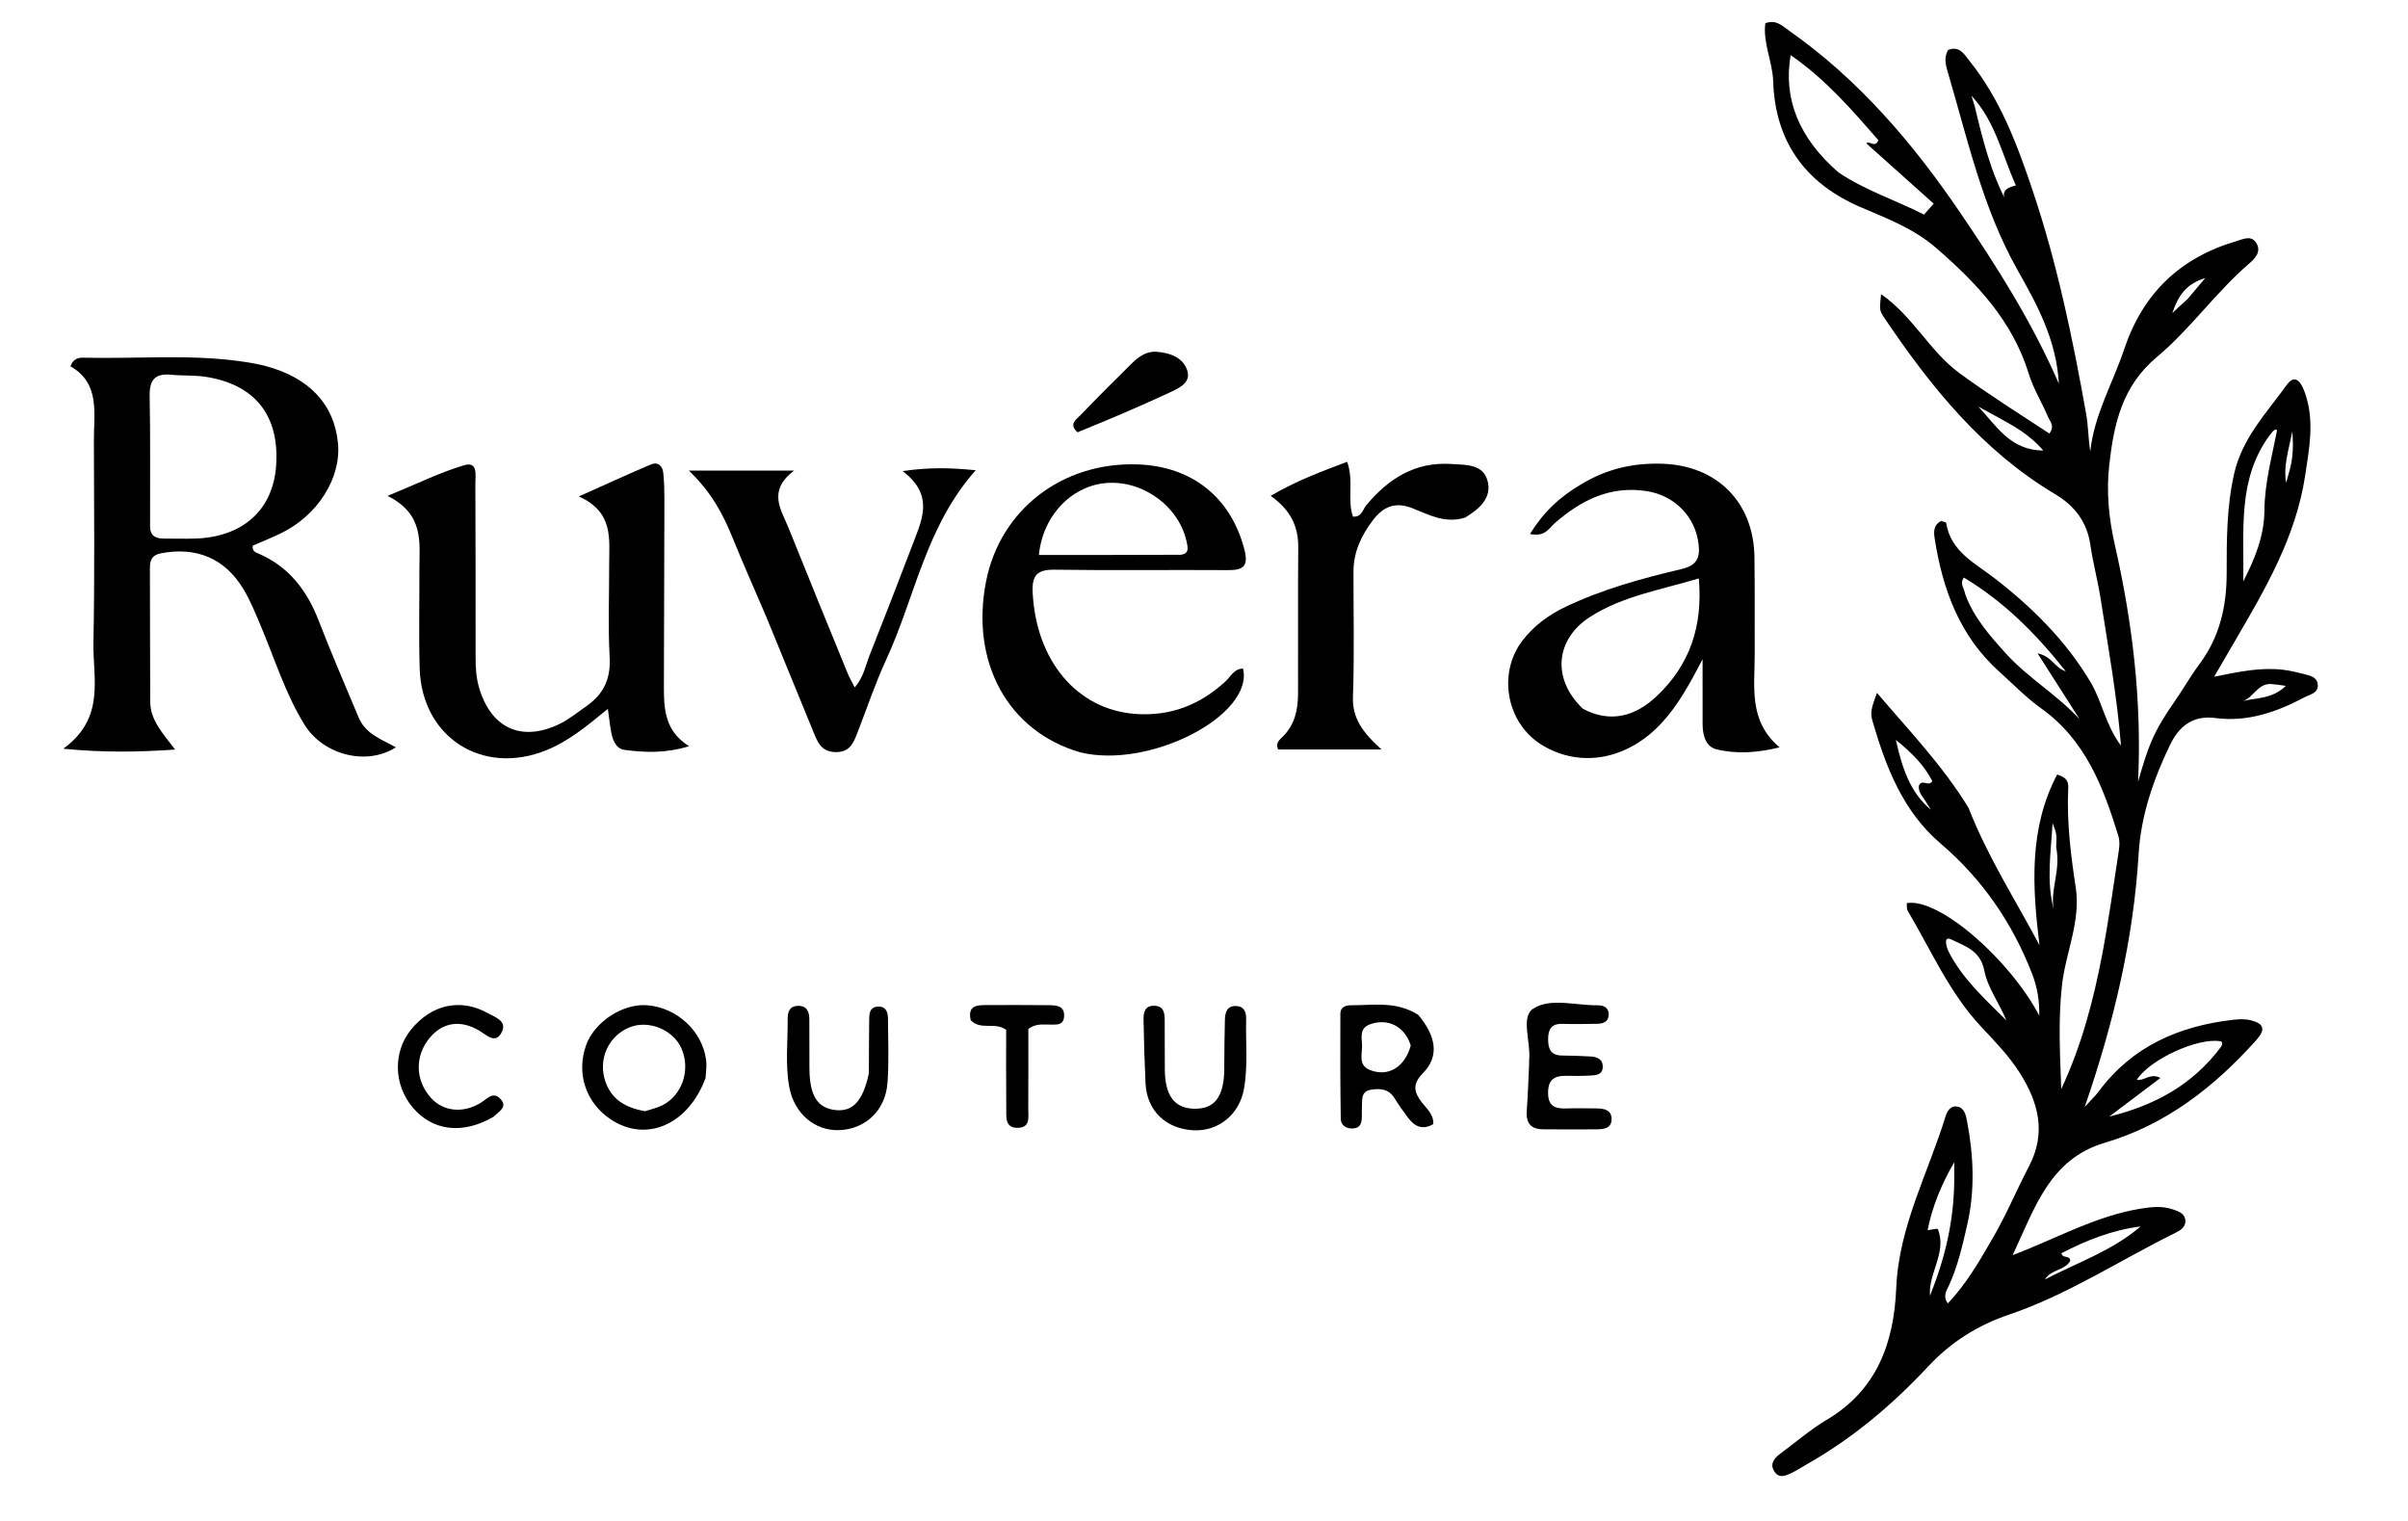
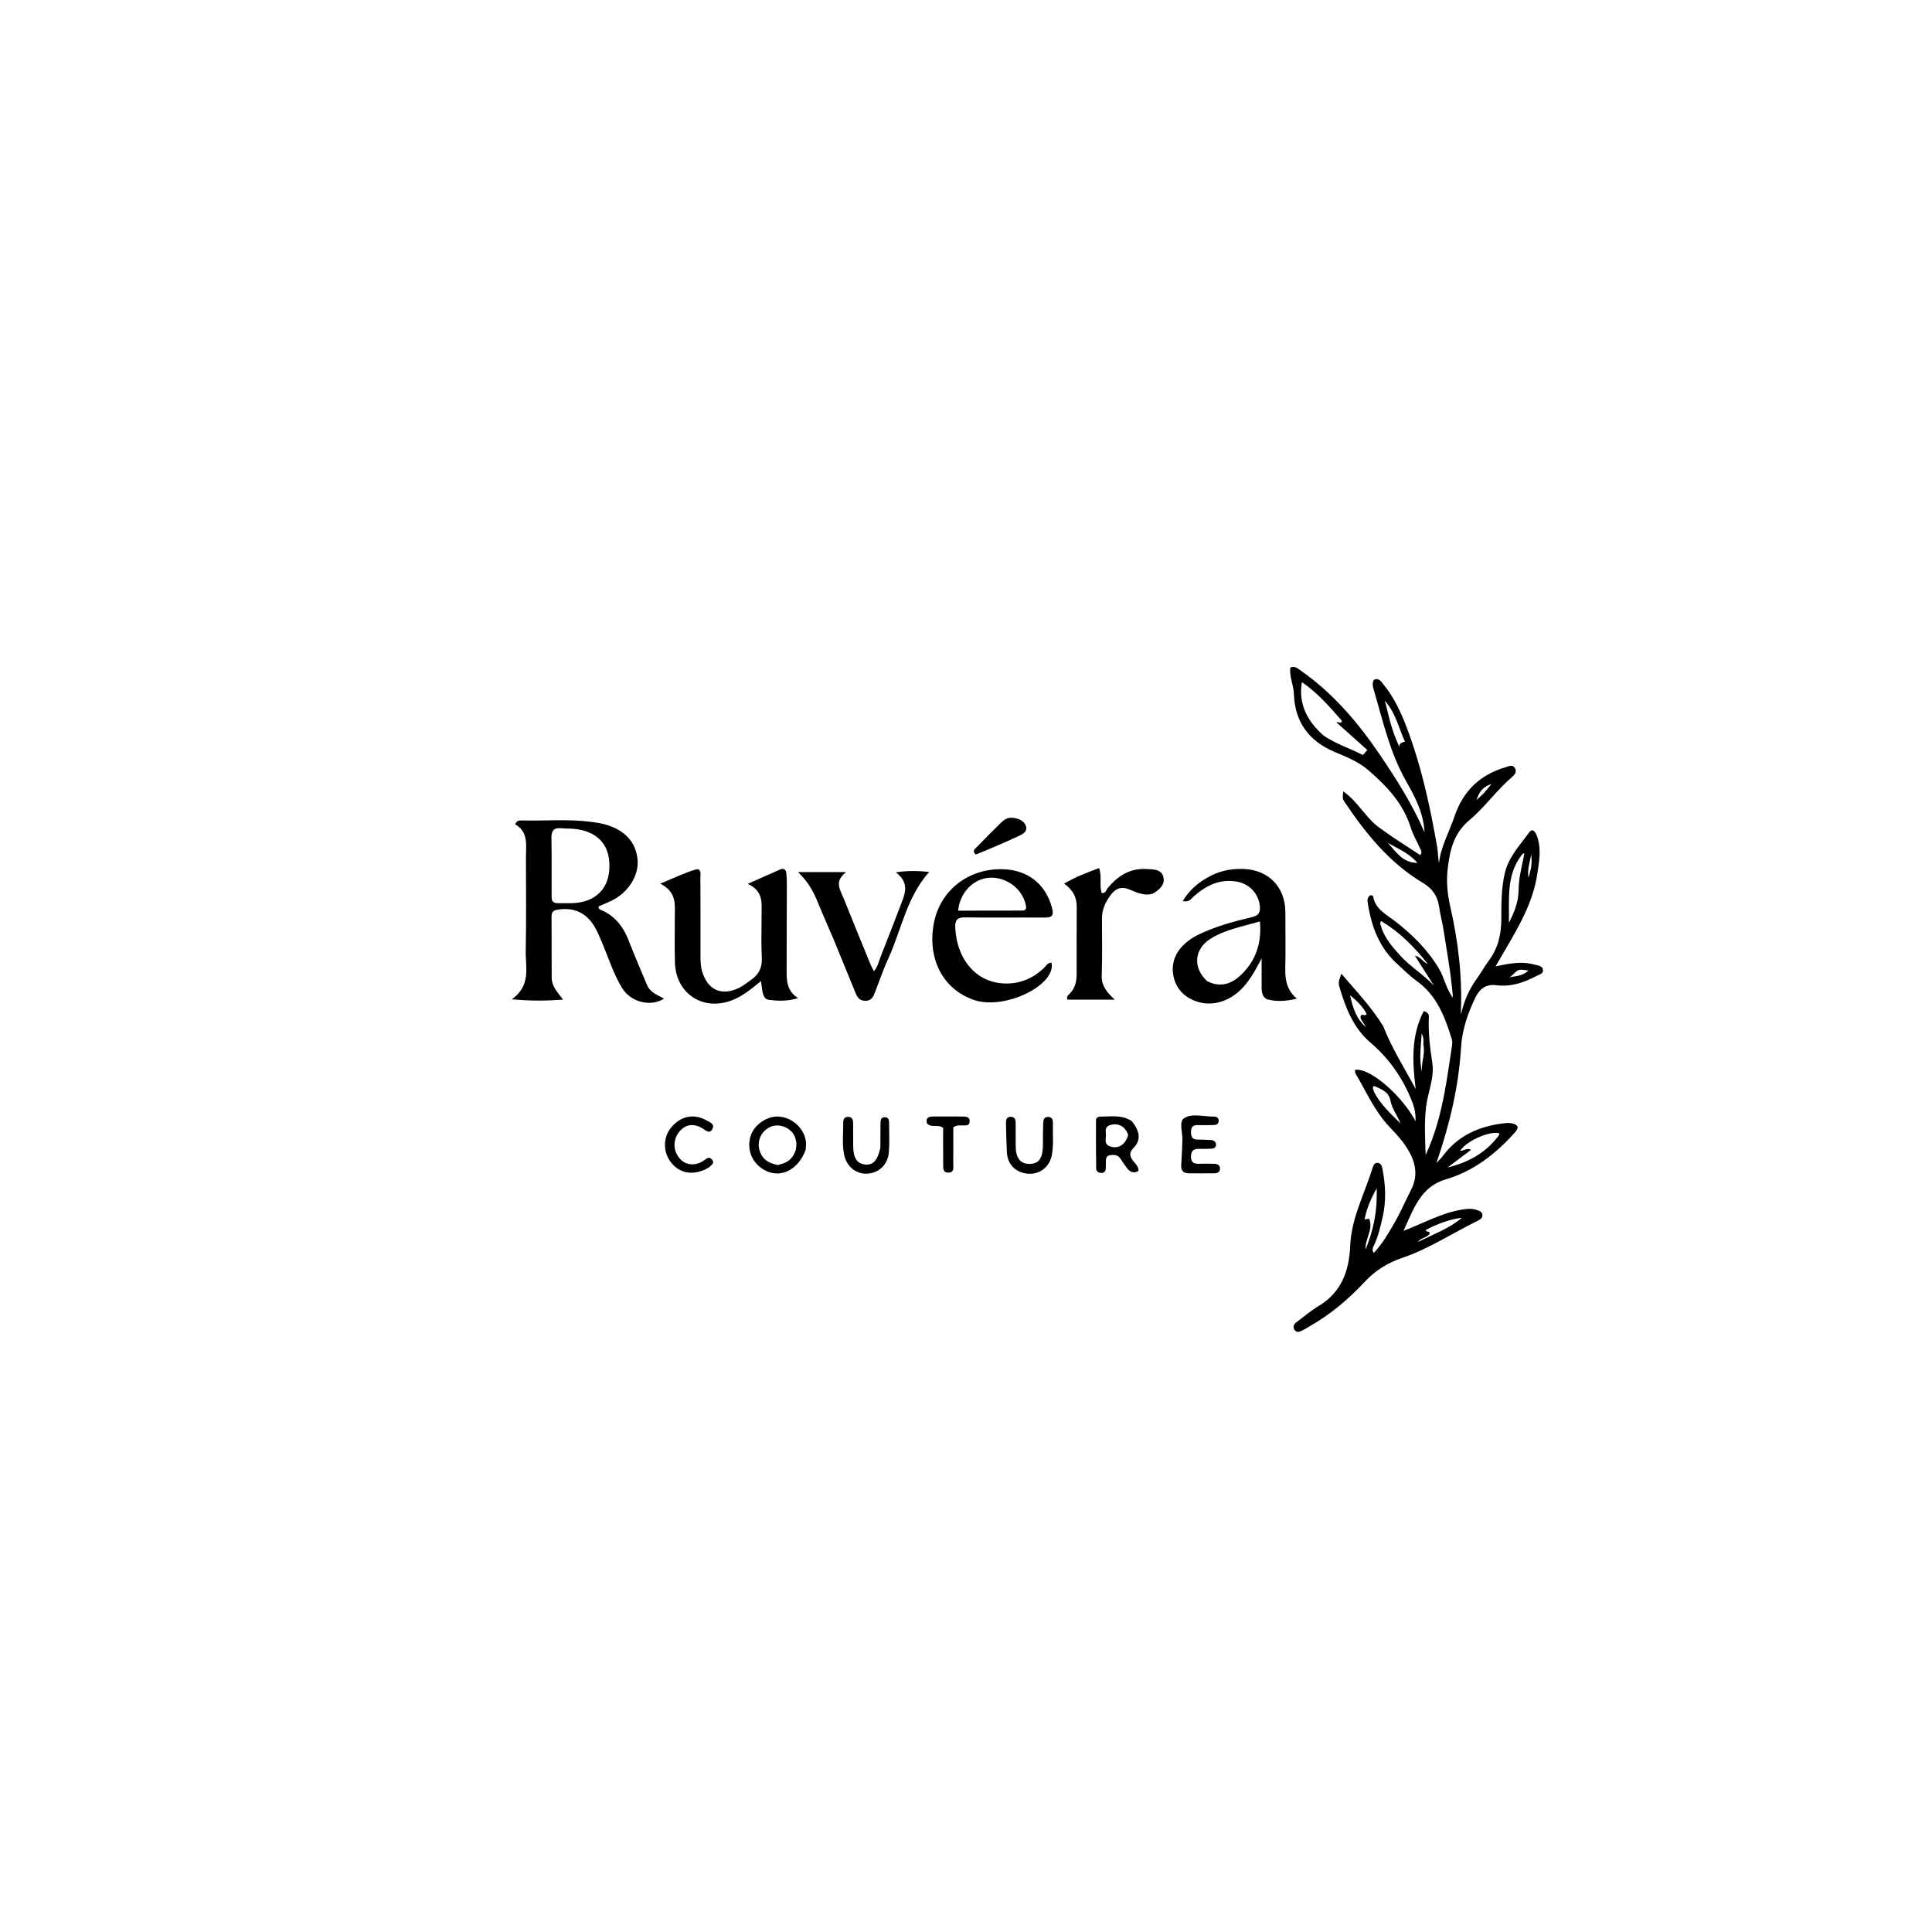
- <svg xmlns="http://www.w3.org/2000/svg" version="1.1" id="Layer_1" x="0px" y="0px" width="100%" viewBox="256 348.16 583.68 368.64" enable-background="new 256 348.16 583.68 368.64" xml:space="preserve">
+ <svg xmlns="http://www.w3.org/2000/svg" version="1.1" id="Layer_1" x="0px" y="0px" width="100%" viewBox="0 0 1024 1024" enable-background="new 0 0 1024 1024" xml:space="preserve">
  <path fill="#000000" opacity="1" stroke="none" d=" M733.162,543.966   C737.774,555.82 744.495,566.189 750.352,577.255   C748.62,563.056 747.741,549.021 754.626,535.901   C757.438,536.684 757.373,538.145 757.315,539.434   C756.951,547.463 757.948,555.383 759.146,563.287   C760.389,571.493 756.714,578.989 755.816,586.883   C754.863,595.272 755.328,603.67 755.629,612.119   C760.539,601.639 763.447,590.621 765.575,579.407   C767.154,571.088 768.307,562.688 769.587,554.314   C769.759,553.187 769.82,551.924 769.494,550.857   C765.851,538.955 761.511,527.513 750.742,519.832   C747.102,517.236 743.949,513.95 740.602,510.948   C731.039,502.371 726.915,491.138 724.974,478.846   C724.706,477.15 724.568,475.493 726.485,474.43   C726.89,474.584 727.701,474.696 727.739,474.934   C728.868,481.884 734.697,484.615 739.508,488.34   C748.658,495.423 756.797,503.501 762.757,513.533   C765.563,518.256 766.36,523.933 770.113,528.862   C769.125,516.664 767.008,505.085 765.209,493.471   C764.522,489.035 763.335,484.675 762.691,480.235   C761.883,474.659 758.858,470.743 754.193,467.963   C736.552,457.454 724.05,441.978 712.801,425.28   C711.538,423.405 711.561,423.39 711.955,419.46   C719.727,424.835 723.728,433.298 730.895,438.556   C737.996,443.766 745.414,448.411 752.747,453.235   C754.14,451.422 752.897,450.31 752.437,449.22   C750.948,445.694 748.864,442.371 747.75,438.743   C743.811,425.913 735.137,416.789 725.319,408.268   C719.85,403.521 713.373,401.115 706.974,398.359   C693.567,392.586 686.286,382.474 685.804,367.871   C685.646,363.079 683.289,358.602 683.898,353.804   C686.48,352.807 687.958,354.401 689.54,355.508   C706.446,367.341 719.608,382.76 731.097,399.647   C739.964,412.678 748.44,425.985 755.05,441.152   C754.455,430.41 749.683,421.86 745,413.545   C736.528,398.5 732.931,381.887 728.127,365.636   C727.616,363.907 727.135,362.08 728.2,360.278   C730.969,359.149 732.124,361.339 733.415,362.949   C740.957,372.352 745.073,383.52 748.819,394.699   C754.691,412.226 758.436,430.33 761.674,448.518   C762.196,451.449 762.163,454.48 762.666,457.588   C763.605,448.717 768.11,441.073 770.872,432.828   C775.426,419.232 784.45,410.616 798.072,406.61   C799.781,406.108 801.772,405.041 802.991,407.196   C804.126,409.201 802.616,410.805 801.268,411.961   C793.141,418.925 786.954,427.881 778.823,434.682   C770.373,441.751 768.402,450.885 767.273,460.77   C766.527,467.302 767.163,473.831 768.598,480.129   C772.913,499.06 775.185,518.138 774.252,537.651   C775.215,534.275 776.162,530.966 777.522,527.781   C778.973,524.383 780.915,521.308 783.027,518.299   C785.132,515.301 786.922,512.076 789.113,509.147   C794.035,502.57 795.729,495.127 795.728,487.078   C795.726,478.922 795.723,470.761 797.599,462.726   C799.573,454.27 805.475,448.121 810.296,441.443   C812.645,438.19 814.146,441.684 814.841,443.782   C817.019,450.347 815.736,456.944 814.734,463.53   C812.497,478.22 805.191,490.75 797.876,503.281   C796.313,505.957 794.756,508.635 792.69,512.182   C798.987,510.888 804.187,509.854 809.489,510.507   C811.131,510.71 812.761,511.085 814.363,511.506   C815.792,511.881 817.558,512.181 817.795,513.941   C818.092,516.141 815.993,516.421 814.585,517.169   C807.847,520.75 800.767,523.213 793.041,522.195   C787.385,521.45 784.103,524.327 781.958,528.786   C777.966,537.084 774.948,545.856 774.394,555.034   C773.139,575.802 768.44,595.765 761.323,616.446   C762.936,614.673 763.936,613.745 764.736,612.669   C772.839,601.763 784.138,596.856 797.228,595.341   C798.687,595.172 800.265,595.097 801.656,595.47   C804.728,596.292 805.277,597.619 802.85,600.321   C792.655,611.671 781.022,620.757 766.14,625.154   C752.826,629.088 749.196,640.983 743.851,652.388   C754.503,648.316 763.97,642.908 774.736,641.133   C777.399,640.694 780.036,640.387 782.632,641.27   C784.028,641.745 785.665,642.249 785.717,644.096   C785.76,645.631 784.455,646.401 783.272,646.984   C769.838,653.608 757.222,661.962 742.954,666.799   C735.3,669.394 728.834,673.505 723.414,679.313   C714.713,688.635 705.086,696.764 693.964,703.061   C692.804,703.718 691.695,704.475 690.497,705.051   C688.995,705.773 687.267,706.687 686.063,704.769   C684.951,702.997 686.004,701.623 687.476,700.538   C691.23,697.771 694.781,694.662 698.773,692.295   C711.021,685.033 715.082,673.588 715.635,660.297   C716.254,645.452 723.364,632.506 727.593,618.719   C727.989,617.426 728.809,616.086 730.392,616.356   C732.154,616.656 732.51,618.403 732.783,619.831   C734.395,628.248 734.761,636.687 732.819,645.113   C731.66,650.143 730.529,655.179 728.327,659.904   C727.806,661.022 726.889,662.233 728.12,664.081   C732.715,659.267 735.895,653.64 739.094,648.129   C742.346,642.526 744.858,636.498 747.857,630.741   C752.059,622.674 750.08,615.309 745.568,608.186   C742.967,604.08 739.593,600.613 736.28,597.089   C728.53,588.845 724.09,578.481 718.411,568.912   C718.117,568.417 718.246,567.671 718.18,567.056   C725.909,565.677 743.058,580.564 750.299,594.323   C750.378,590.856 749.838,587.461 748.565,584.183   C743.771,571.842 736.513,561.252 726.394,552.618   C717.233,544.804 713.13,534.079 709.884,522.943   C709.274,520.848 709.607,519.78 710.954,516.086   C718.749,525.24 726.834,533.638 733.162,543.966  M701.608,389.927   C708.083,394.306 715.49,396.665 722.367,400.173   C723.148,399.289 723.929,398.405 724.71,397.521   C719.26,392.643 713.81,387.765 708.428,382.947   C708.905,381.976 710.435,384.253 711.311,382.149   C704.97,374.867 698.567,367.412 690.041,361.522   C688.184,372.12 692.096,381.658 701.608,389.927  M732.411,492.345   C734.495,497.925 738.331,502.268 742.257,506.597   C747.614,512.504 754.644,516.557 760.093,522.502   C756.852,517.423 753.612,512.344 749.897,506.522   C753.4,507.25 753.922,509.927 756.731,510.875   C749.393,501.607 741.637,493.917 732.029,488.149   C730.961,489.644 732.073,490.617 732.411,492.345  M794.448,601.757   C794.687,601.279 794.79,600.641 794.203,600.54   C788.722,599.592 777.055,604.955 773.941,609.881   C775.744,610.22 777.24,608.112 779.668,609.436   C775.307,612.724 771.278,615.762 767.25,618.801   C778.024,616.124 787.392,611.286 794.448,601.757  M806.283,453.474   C798.198,464.266 800.022,476.86 799.742,489.095   C802.533,483.64 804.837,478.141 804.881,471.838   C804.925,465.363 806.638,459.082 807.88,452.754   C808.031,451.985 807.314,452.301 806.949,452.665   C806.832,452.781 806.734,452.917 806.283,453.474  M729.695,633.957   C729.695,632.584 729.695,631.211 729.695,629.838   C726.617,635.19 724.387,640.511 723.231,646.33   C724.264,646.203 725.65,645.868 725.722,646.049   C727.975,651.774 723.382,656.665 723.807,662.226   C727.348,653.419 729.641,644.346 729.695,633.957  M728.215,578.589   C731.568,585.325 737.097,590.236 742.316,595.463   C740.663,591.348 737.796,587.606 736.995,583.464   C736.034,578.5 732.311,577.507 729.016,575.875   C727.286,575.018 727.515,576.85 728.215,578.589  M734.622,373.779   C736.554,381.852 738.497,389.92 742.657,397.638   C740.623,394.718 742.198,393.654 744.637,393.114   C741.25,385.574 739.611,377.491 733.86,371.359   C734.052,371.964 734.244,372.57 734.622,373.779  M774.857,645.424   C768.012,646.279 761.74,648.78 755.693,651.893   C755.89,653.319 757.742,652.251 757.809,653.745   C756.528,656.122 753.068,655.836 751.684,658.267   C759.603,654.148 768.132,651.235 774.857,645.424  M722.987,542.76   C722.2,541.362 720.824,540.199 721.154,538.504   C721.959,536.897 723.485,538.976 724.375,537.47   C722.442,533.713 719.561,530.735 715.541,527.494   C717.111,534.482 719.013,540.217 724.013,544.416   C723.779,544.008 723.545,543.599 722.987,542.76  M739.719,448.993   C738.32,448.231 736.922,447.469 735.523,446.707   C739.861,451.245 743.181,457.314 751.273,457.351   C747.901,453.42 744.102,451.389 739.719,448.993  M754.4,553.528   C754.545,550.28 754.545,550.28 753.524,547.655   C753.141,554.782 751.955,561.692 753.821,568.602   C752.881,563.775 755.573,559.156 754.4,553.528  M806.323,513.941   C803.237,513.915 802.251,517.149 799.74,518.048   C803.134,517.275 806.869,517.512 810.067,514.398   C808.605,514.176 807.806,514.055 806.323,513.941  M786.249,420.641   C787.485,419.174 788.721,417.707 790.535,415.553   C785.816,416.998 783.99,419.855 782.556,424.033   C783.956,422.728 784.856,421.888 786.249,420.641  M810.819,462.73   C811.66,459.946 811.981,457.12 811.645,452.755   C810.596,457.782 809.465,461.303 810.129,465.135   C810.323,464.547 810.518,463.959 810.819,462.73  z" />
  <path fill="#000000" opacity="1" stroke="none" d=" M342.924,522.043   C344.655,526.141 348.508,527.34 351.958,529.296   C344.762,533.878 334.298,531.097 329.786,523.774   C325.217,516.357 322.642,508.025 319.288,500.051   C318.001,496.989 316.749,493.869 315.054,491.03   C310.545,483.475 303.567,480.611 294.994,482.271   C292.833,482.689 292.336,483.915 292.34,485.768   C292.365,496.599 292.361,507.43 292.411,518.26   C292.431,522.647 295.341,525.764 298.446,529.838   C289.359,530.443 281.311,530.6 271.337,529.634   C281.635,522.152 278.479,512.597 278.648,503.945   C278.968,487.621 278.799,471.286 278.757,454.956   C278.739,448.255 280.3,441.033 273.067,436.944   C273.938,434.717 275.4,434.833 276.671,434.862   C288.986,435.143 301.333,434.024 313.616,435.639   C315.917,435.942 318.234,436.293 320.47,436.898   C331.073,439.767 337.052,446.243 337.929,455.645   C338.718,464.098 332.929,473.188 323.967,477.478   C321.728,478.55 319.418,479.475 317.258,480.417   C317.069,481.813 318.014,482.055 318.707,482.355   C326.071,485.547 330.439,491.317 333.264,498.633   C336.261,506.394 339.566,514.036 342.924,522.043  M292.375,475.934   C292.461,478.105 293.836,478.704 295.726,478.7   C298.217,478.694 300.71,478.767 303.199,478.699   C314.77,478.382 322.14,471.81 322.922,461.16   C323.815,448.984 317.915,441.384 305.916,439.5   C303.142,439.065 300.275,439.26 297.467,438.989   C293.561,438.612 292.203,440.242 292.278,444.15   C292.475,454.444 292.342,464.745 292.375,475.934  z" />
  <path fill="#000000" opacity="1" stroke="none" d=" M398.246,519.244   C402.543,516.178 404.045,512.448 403.772,507.43   C403.366,499.96 403.677,492.451 403.658,484.959   C403.643,478.836 404.823,472.309 396.301,468.484   C403.171,465.419 408.392,463.024 413.672,460.769   C415.499,459.989 416.599,461.054 416.782,462.836   C417.002,464.982 417.049,467.153 417.046,469.313   C417.022,483.964 416.955,498.615 416.927,513.266   C416.915,519.11 416.671,525.054 423.019,529.018   C417.358,530.767 412.316,530.576 407.327,529.903   C405.373,529.64 404.546,527.642 404.183,525.769   C403.845,524.021 403.665,522.244 403.343,519.966   C398.386,524.019 393.848,527.852 388.22,530.079   C372.791,536.182 358.23,526.799 357.729,510.18   C357.489,502.195 357.69,494.197 357.661,486.206   C357.638,479.766 358.964,472.889 349.951,468.348   C357.288,465.34 362.753,462.622 368.518,460.918   C371.936,459.907 371.214,463.443 371.224,465.364   C371.302,479.349 371.266,493.335 371.28,507.321   C371.283,509.815 371.388,512.273 372.097,514.728   C374.97,524.679 382.425,528.139 391.742,523.574   C393.956,522.489 395.905,520.861 398.246,519.244  z" />
  <path fill="#000000" opacity="1" stroke="none" d=" M639.526,465.39   C645.743,461.681 652.11,460.33 658.974,460.559   C672.167,461 681.075,469.855 681.265,483.16   C681.376,490.991 681.293,498.825 681.327,506.658   C681.362,514.555 679.719,522.878 687.362,529.298   C682.019,530.614 676.977,530.968 672.07,529.777   C669.405,529.13 668.709,526.299 668.696,523.641   C668.673,518.813 668.69,513.984 668.69,507.951   C665.562,513.94 662.831,518.906 659.005,523.134   C650.745,532.26 639.187,534.483 629.751,528.725   C621.161,523.483 618.908,511.382 625.054,503.397   C627.853,499.76 631.42,497.162 635.582,495.189   C644.529,490.949 654.003,488.339 663.563,486.09   C667.196,485.235 668.105,483.509 667.734,480.152   C666.99,473.426 661.962,468.254 655.151,467.195   C646.288,465.816 639.253,469.384 632.837,474.978   C631.452,476.185 630.515,478.382 626.849,477.58   C630.164,472.236 634.192,468.456 639.526,465.39  M639.724,519.979   C646.444,523.501 652.424,521.732 657.545,516.916   C665.536,509.4 668.81,499.977 667.781,488.357   C658.69,491.097 649.424,492.581 641.501,497.626   C632.949,503.071 632.096,512.783 639.724,519.979  z" />
  <path fill="#000000" opacity="1" stroke="none" d=" M517.844,530.508   C500.444,525.488 491.136,508.79 495.016,489.062   C498.418,471.771 513.389,460.174 531.558,460.711   C544.95,461.106 554.377,468.748 557.63,481.35   C558.678,485.412 557.381,486.369 553.627,486.343   C539.633,486.246 525.636,486.451 511.645,486.241   C507.454,486.178 506.11,487.549 506.306,491.689   C507.087,508.144 516.922,520.143 531.213,521.198   C539.659,521.821 546.875,519.006 553.05,513.313   C554.342,512.122 555.13,510.21 557.304,510.214   C559.972,521.479 534.706,534.647 517.844,530.508  M542.249,482.622   C544.227,482.343 543.962,481.035 543.673,479.64   C541.918,471.17 533.491,464.757 524.661,465.198   C516.079,465.627 508.778,472.882 507.823,482.674   C519.083,482.674 530.28,482.674 542.249,482.622  z" />
  <path fill="#000000" opacity="1" stroke="none" d=" M611.101,473.619   C606.165,475.145 602.22,472.831 598.285,471.311   C594.039,469.67 591.194,471.068 588.757,474.278   C585.988,477.925 584.081,481.944 584.073,486.649   C584.055,496.795 584.305,506.951 583.942,517.085   C583.758,522.218 586.313,525.702 590.868,529.822   C581.393,529.822 573.596,529.822 565.827,529.822   C565.08,528.367 566.056,527.548 566.87,526.758   C569.849,523.869 570.624,520.188 570.636,516.271   C570.671,504.461 570.582,492.65 570.683,480.841   C570.726,475.833 568.913,471.841 564.012,468.338   C570.286,464.644 576.328,462.455 582.539,460.085   C584.217,464.783 582.505,469.247 583.944,473.374   C586.103,473.537 586.294,471.67 587.154,470.639   C592.537,464.185 598.966,460.044 607.806,460.616   C611.371,460.847 615.458,460.615 616.57,464.689   C617.659,468.682 614.779,471.446 611.101,473.619  z" />
  <path fill="#000000" opacity="1" stroke="none" d=" M441.604,497.337   C438.836,490.864 436.114,484.781 433.616,478.609   C431.312,472.917 428.522,467.537 422.979,462.219   C432.064,462.219 439.481,462.219 448.478,462.219   C441.914,467.2 445.386,471.734 447.179,476.21   C451.882,487.951 456.683,499.653 461.466,511.362   C461.895,512.412 462.482,513.397 463.176,514.771   C465.326,512.311 465.794,509.491 466.793,506.965   C470.47,497.676 474.073,488.357 477.638,479.023   C479.743,473.513 482.132,467.924 474.798,462.342   C481.413,461.371 486.452,461.544 492.503,462.132   C480.378,475.779 477.81,492.875 470.841,507.959   C468.192,513.692 466.176,519.718 463.885,525.616   C462.903,528.146 462.046,530.535 458.478,530.445   C454.958,530.357 454.126,527.886 453.112,525.423   C449.309,516.184 445.534,506.935 441.604,497.337  z" />
  <path fill="#000000" opacity="1" stroke="none" d=" M599.74,594.116   C604.21,599.392 604.843,604.237 600.966,608.195   C598.296,610.921 598.681,612.803 600.665,615.382   C601.835,616.903 603.543,618.245 603.419,620.617   C600.966,622.049 599.007,621.317 597.417,619.22   C596.211,617.63 595.047,615.998 593.994,614.303   C592.601,612.061 590.477,611.913 588.284,612.285   C585.721,612.72 586.248,614.919 586.117,616.674   C586.067,617.337 586.117,618.006 586.107,618.672   C586.086,620.075 585.896,621.475 584.168,621.651   C582.477,621.823 581.016,621.049 580.989,619.255   C580.86,610.766 580.857,602.274 580.895,593.784   C580.901,592.385 582.056,591.806 583.34,591.813   C588.781,591.841 594.377,590.727 599.74,594.116  M597.954,601.575   C596.536,596.96 592.469,594.862 588.096,596.423   C585.474,597.36 586.07,599.6 586.152,601.44   C586.246,603.569 585.079,606.294 588.051,607.494   C592.306,609.211 596.45,607.019 597.954,601.575  z" />
  <path fill="#000000" opacity="1" stroke="none" d=" M427.023,609.441   C422.801,620.826 412.614,625.135 404.086,619.504   C398.036,615.51 395.638,608.39 398.04,601.556   C400.049,595.841 406.955,591.318 412.919,591.811   C420.112,592.406 426.22,598.043 427.158,605.058   C427.332,606.36 427.144,607.711 427.023,609.441  M412.363,617.491   C413.776,617.015 415.274,616.706 416.587,616.035   C421.428,613.558 423.437,607.367 421.168,602.254   C419.146,597.697 413.185,595.289 408.581,597.169   C403.405,599.282 400.882,604.997 402.766,610.36   C404.245,614.57 407.469,616.619 412.363,617.491  z" />
  <path fill="#000000" opacity="1" stroke="none" d=" M626.652,605.96   C626.652,605.31 626.636,605.141 626.653,604.977   C627.107,600.736 624.538,594.661 627.626,592.643   C631.789,589.922 637.954,591.881 643.257,591.82   C644.659,591.804 645.971,592.31 645.932,594.084   C645.893,595.823 644.618,596.27 643.192,596.3   C640.362,596.361 637.528,596.397 634.7,596.321   C632.044,596.25 631.251,597.629 631.253,600.049   C631.256,602.388 631.889,603.953 634.555,603.99   C636.885,604.023 639.216,604.084 641.541,604.221   C643.167,604.317 644.58,604.903 644.49,606.856   C644.406,608.672 642.861,608.768 641.55,608.843   C639.557,608.956 637.555,608.943 635.557,608.913   C632.779,608.873 631.259,609.83 631.242,612.973   C631.224,616.24 632.883,616.926 635.631,616.821   C638.125,616.726 640.626,616.803 643.124,616.817   C644.94,616.826 646.667,617.267 646.642,619.43   C646.617,621.68 644.704,621.867 642.994,621.883   C638.665,621.924 634.335,621.902 630.005,621.874   C627.055,621.854 625.855,620.323 626.071,617.407   C626.342,613.758 626.465,610.098 626.652,605.96  z" />
  <path fill="#000000" opacity="1" stroke="none" d=" M552.758,605.784   C552.802,601.993 552.805,598.669 552.905,595.348   C552.959,593.587 553.373,591.901 555.65,591.997   C557.581,592.079 558.101,593.525 558.059,595.146   C557.914,600.785 558.522,606.456 557.535,612.06   C556.438,618.29 551.306,622.438 545.252,622.111   C538.558,621.751 533.987,617.327 533.67,610.754   C533.423,605.613 533.269,600.466 533.184,595.32   C533.156,593.614 533.46,591.85 535.832,591.938   C538.166,592.024 538.305,593.764 538.318,595.492   C538.348,599.48 538.303,603.468 538.344,607.456   C538.41,613.769 540.717,616.798 545.456,616.883   C550.323,616.969 552.537,614.201 552.753,607.747   C552.77,607.25 552.757,606.75 552.758,605.784  z" />
  <path fill="#000000" opacity="1" stroke="none" d=" M466.602,608.35   C466.637,603.752 466.627,599.59 466.681,595.428   C466.7,593.921 466.73,592.228 468.829,592.143   C470.891,592.06 471.232,593.625 471.238,595.205   C471.259,600.365 471.512,605.548 471.116,610.678   C470.6,617.371 465.697,621.865 459.393,622.077   C453.494,622.276 448.495,618.064 447.31,611.597   C446.313,606.159 446.972,600.638 446.93,595.153   C446.917,593.584 447.269,592.067 449.282,591.962   C451.488,591.846 452.163,593.252 452.176,595.149   C452.203,599.144 452.181,603.139 452.202,607.135   C452.235,613.768 454.178,616.805 458.629,617.222   C462.737,617.606 465.135,615.062 466.602,608.35  z" />
  <path fill="#000000" opacity="1" stroke="none" d=" M375.669,618.806   C368.195,623.208 360.87,622.286 356.048,616.598   C351.421,611.141 351.226,603.172 355.587,597.765   C360.55,591.613 367.62,590.017 374.27,593.736   C375.995,594.701 378.979,595.608 377.624,598.315   C376.132,601.3 374.071,599.1 372.268,598.018   C367.697,595.273 363.369,595.889 360.2,599.654   C356.52,604.025 356.608,609.934 360.415,614.208   C363.432,617.595 368.297,618.098 372.638,615.381   C374.146,614.437 375.557,612.58 377.352,614.558   C379.065,616.446 377.062,617.443 375.669,618.806  z" />
  <path fill="#000000" opacity="1" stroke="none" d=" M517.17,452.94   C514.969,450.906 516.91,449.816 517.92,448.762   C521.945,444.561 526.073,440.457 530.211,436.367   C531.892,434.706 533.806,433.246 536.323,433.426   C539.634,433.663 542.93,434.849 543.843,438.157   C544.646,441.065 541.513,442.359 539.379,443.357   C532.167,446.727 524.826,449.822 517.17,452.94  z" />
  <path fill="#000000" opacity="1" stroke="none" d=" M491.291,595.433   C490.548,592.077 492.532,591.783 494.686,591.772   C499.826,591.747 504.966,591.735 510.106,591.791   C511.944,591.811 514.085,591.848 513.931,594.498   C513.788,596.952 511.746,596.437 510.134,596.487   C508.672,596.533 507.138,596.193 505.261,597.539   C505.261,603.752 505.292,610.347 505.241,616.941   C505.227,618.828 505.825,621.367 502.851,621.509   C499.562,621.666 499.932,618.961 499.911,616.881   C499.845,610.44 499.887,603.998 499.887,597.769   C497.062,595.729 493.778,597.997 491.291,595.433  z" />
</svg>
